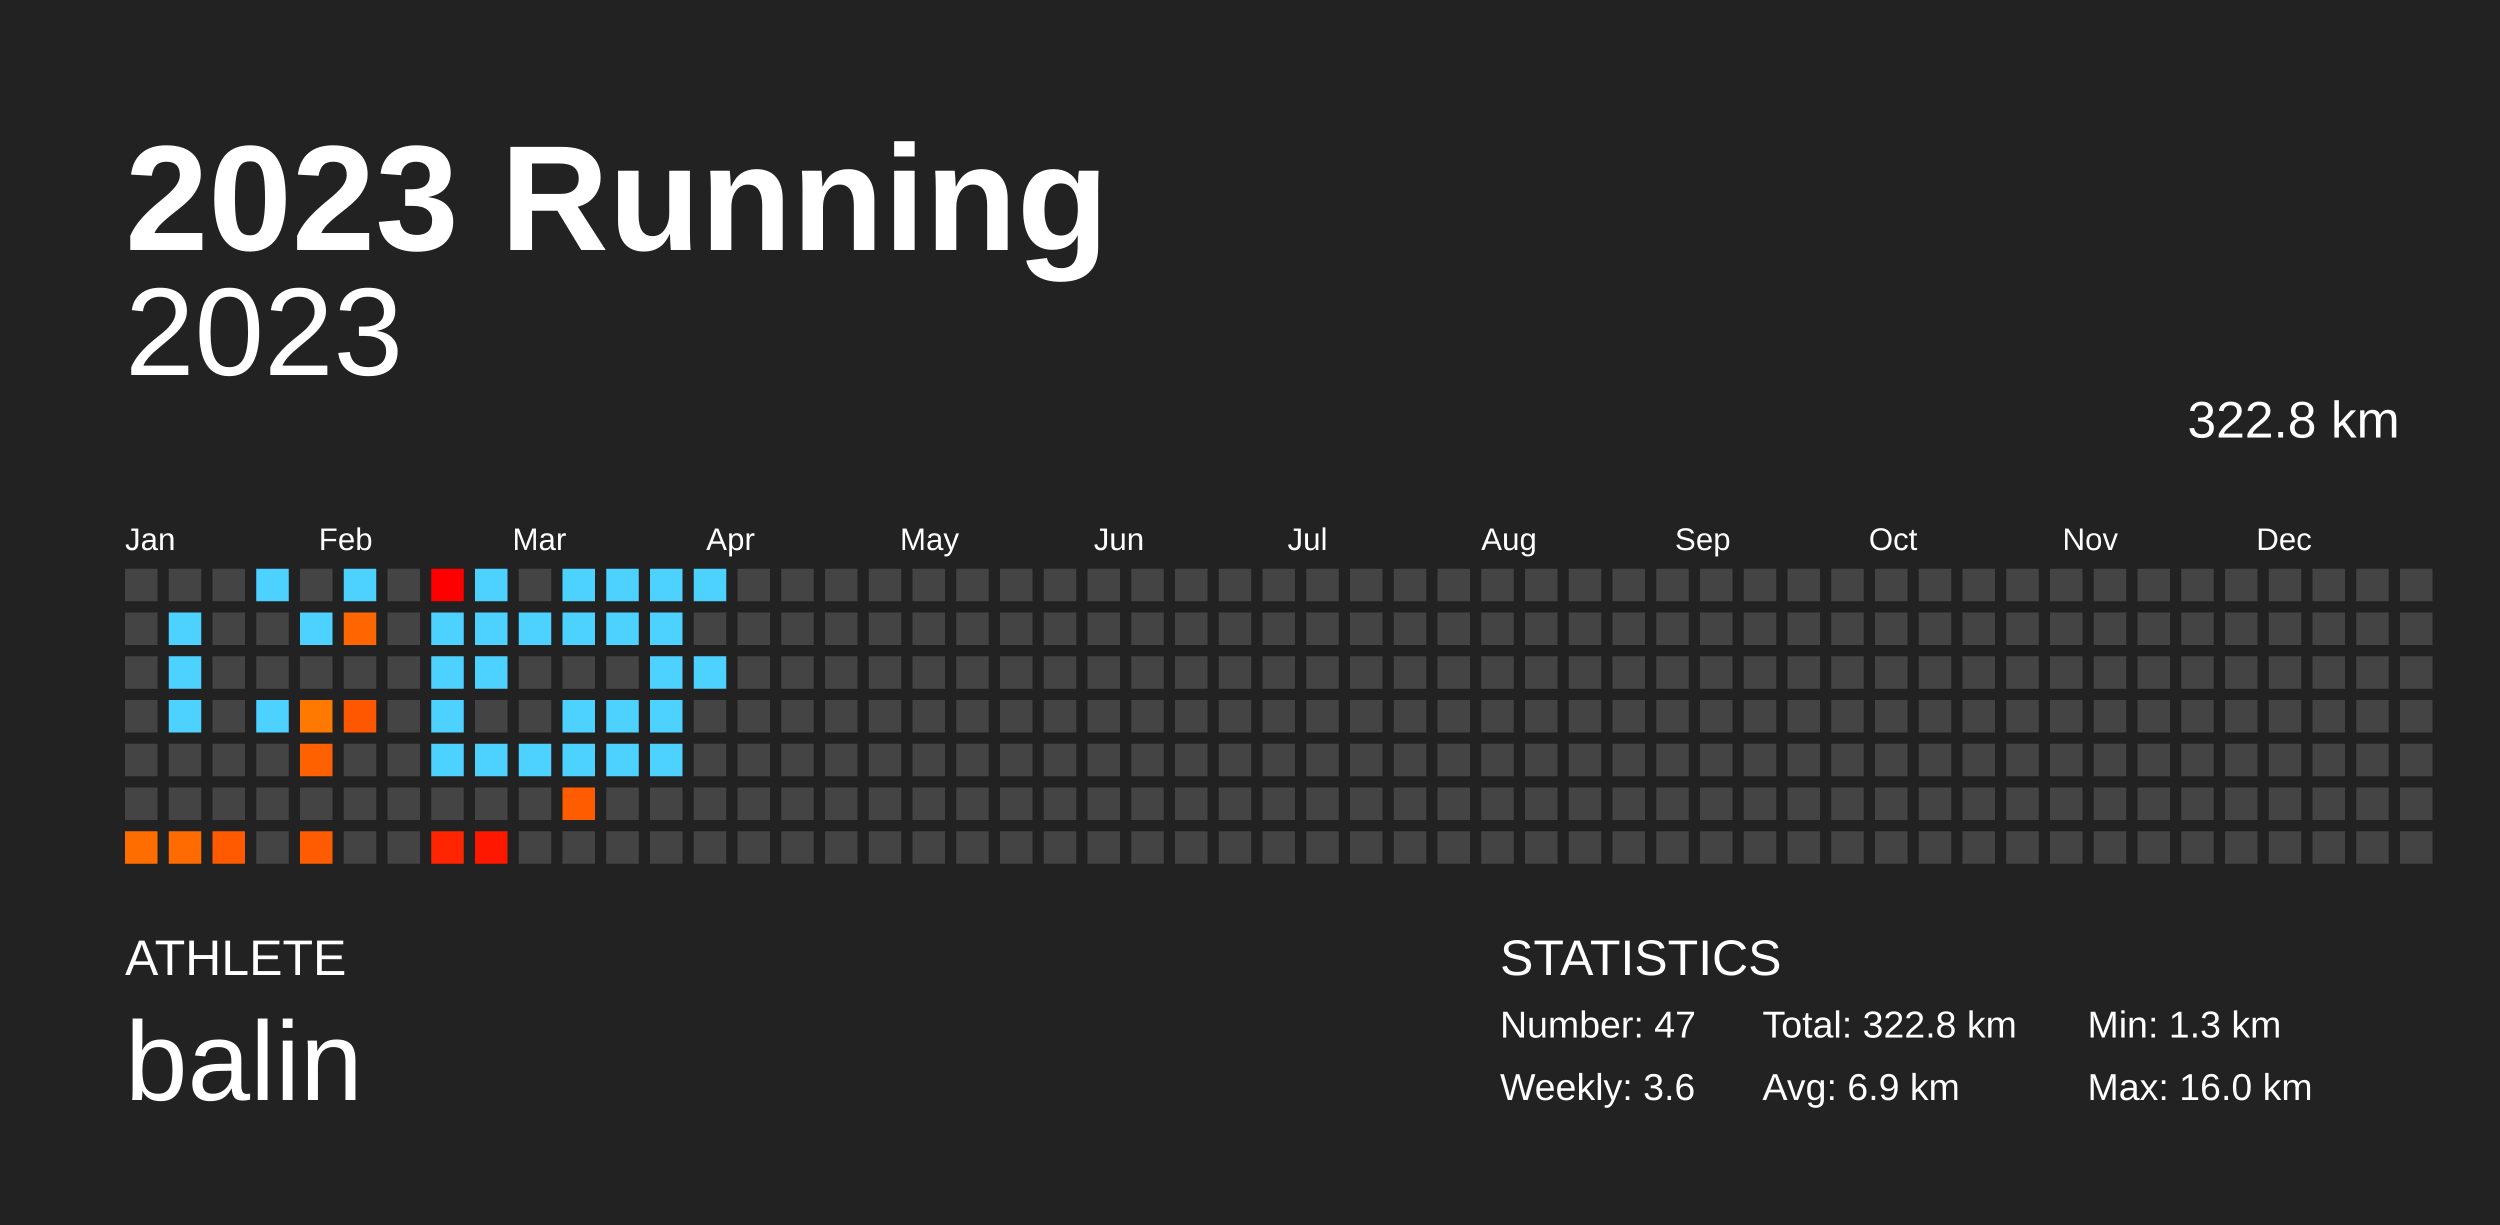
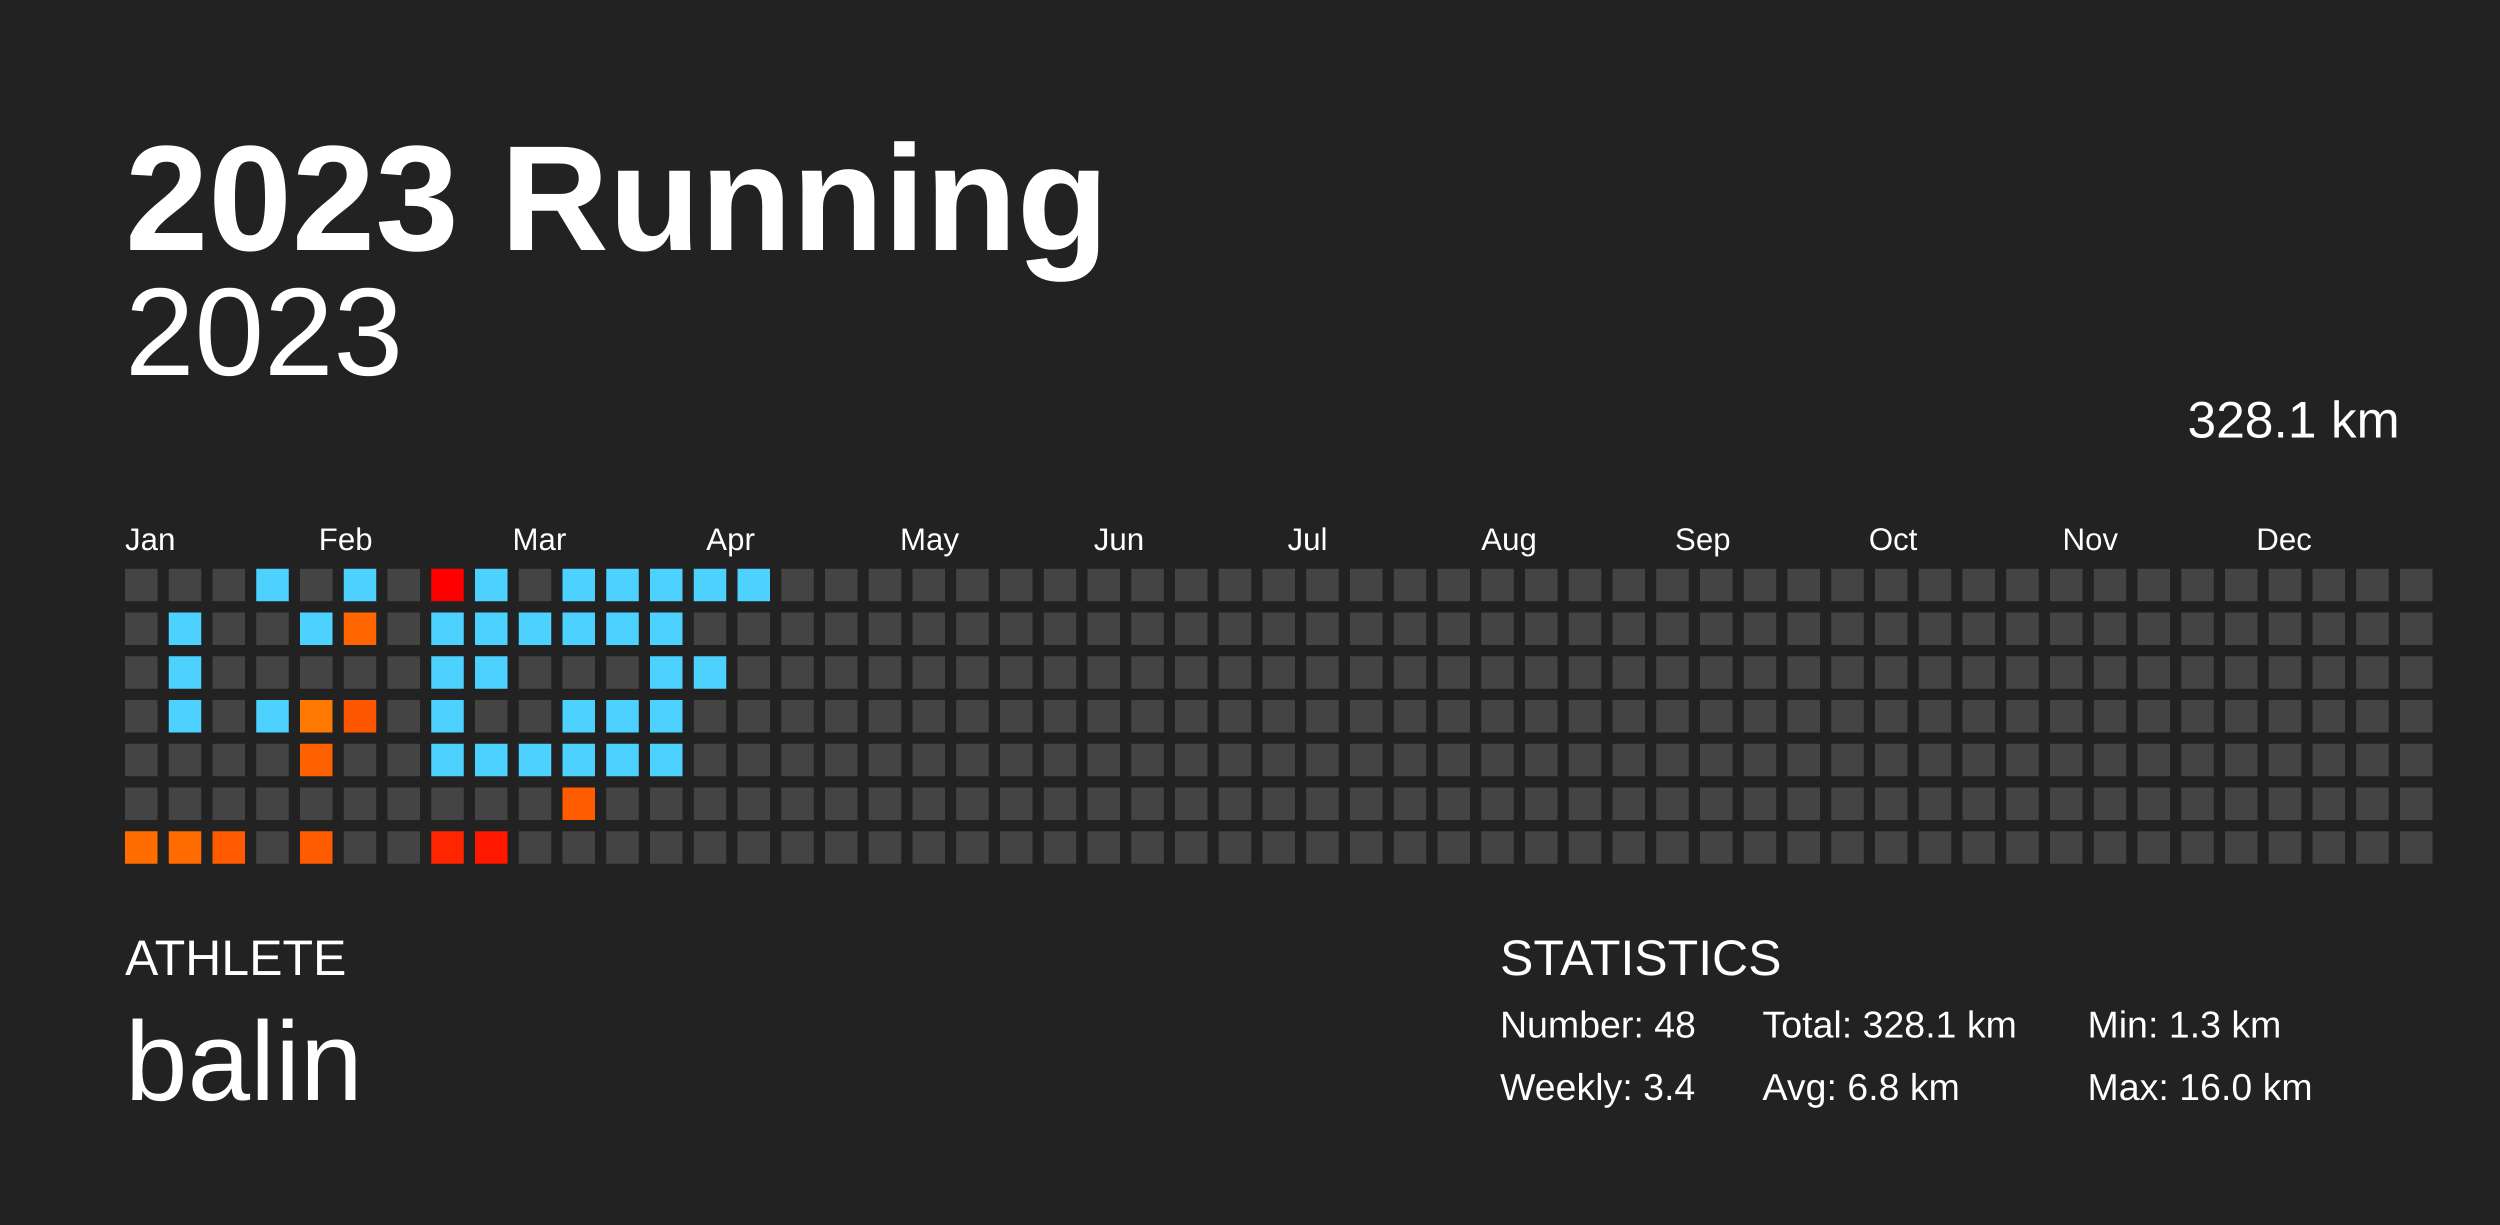
<svg xmlns="http://www.w3.org/2000/svg" baseProfile="full" height="98mm" version="1.1" viewBox="0,0,200,98" width="200mm">
  <defs />
  <rect fill="#222222" height="98" width="200" x="0" y="0" />
  <text fill="#FFFFFF" style="font-size:12px; font-family:Arial; font-weight:bold;" x="10" y="20">2023 Running</text>
  <text fill="#FFFFFF" style="font-size:4px; font-family:Arial" x="10" y="78">ATHLETE</text>
  <text fill="#FFFFFF" style="font-size:9px; font-family:Arial" x="10" y="88">balin</text>
  <text fill="#FFFFFF" style="font-size:4px; font-family:Arial" x="120" y="78">STATISTICS</text>
-   <text fill="#FFFFFF" style="font-size:3px; font-family:Arial" x="120" y="83">Number: 47</text>
-   <text fill="#FFFFFF" style="font-size:3px; font-family:Arial" x="120" y="88">Weekly: 3.6</text>
-   <text fill="#FFFFFF" style="font-size:3px; font-family:Arial" x="141" y="83">Total: 322.8 km</text>
-   <text fill="#FFFFFF" style="font-size:3px; font-family:Arial" x="141" y="88">Avg: 6.9 km</text>
+   <text fill="#FFFFFF" style="font-size:3px; font-family:Arial" x="120" y="83">Number: 48</text>
+   <text fill="#FFFFFF" style="font-size:3px; font-family:Arial" x="120" y="88">Weekly: 3.4</text>
+   <text fill="#FFFFFF" style="font-size:3px; font-family:Arial" x="141" y="83">Total: 328.1 km</text>
+   <text fill="#FFFFFF" style="font-size:3px; font-family:Arial" x="141" y="88">Avg: 6.8 km</text>
  <text fill="#FFFFFF" style="font-size:3px; font-family:Arial" x="167" y="83">Min: 1.3 km</text>
  <text fill="#FFFFFF" style="font-size:3px; font-family:Arial" x="167" y="88">Max: 16.0 km</text>
  <text alignment-baseline="hanging" fill="#FFFFFF" style="font-size:10.0px; font-family:Arial;" x="10" y="30">2023</text>
-   <text alignment-baseline="hanging" fill="#FFFFFF" style="font-size:4.125px; font-family:Arial;" x="175" y="35">322.8 km</text>
+   <text alignment-baseline="hanging" fill="#FFFFFF" style="font-size:4.125px; font-family:Arial;" x="175" y="35">328.1 km</text>
  <text fill="#FFFFFF" style="font-size:2.5px; font-family:Arial" x="10.0" y="44">Jan</text>
  <text fill="#FFFFFF" style="font-size:2.5px; font-family:Arial" x="25.5" y="44">Feb</text>
  <text fill="#FFFFFF" style="font-size:2.5px; font-family:Arial" x="41.0" y="44">Mar</text>
  <text fill="#FFFFFF" style="font-size:2.5px; font-family:Arial" x="56.5" y="44">Apr</text>
  <text fill="#FFFFFF" style="font-size:2.5px; font-family:Arial" x="72.0" y="44">May</text>
  <text fill="#FFFFFF" style="font-size:2.5px; font-family:Arial" x="87.5" y="44">Jun</text>
  <text fill="#FFFFFF" style="font-size:2.5px; font-family:Arial" x="103.0" y="44">Jul</text>
  <text fill="#FFFFFF" style="font-size:2.5px; font-family:Arial" x="118.5" y="44">Aug</text>
  <text fill="#FFFFFF" style="font-size:2.5px; font-family:Arial" x="134.0" y="44">Sep</text>
  <text fill="#FFFFFF" style="font-size:2.5px; font-family:Arial" x="149.5" y="44">Oct</text>
  <text fill="#FFFFFF" style="font-size:2.5px; font-family:Arial" x="165.0" y="44">Nov</text>
  <text fill="#FFFFFF" style="font-size:2.5px; font-family:Arial" x="180.5" y="44">Dec</text>
  <rect fill="#444444" height="2.6" width="2.6" x="10.0" y="45.5" />
  <rect fill="#444444" height="2.6" width="2.6" x="10.0" y="49.0" />
  <rect fill="#444444" height="2.6" width="2.6" x="10.0" y="52.5" />
  <rect fill="#444444" height="2.6" width="2.6" x="10.0" y="56.0" />
  <rect fill="#444444" height="2.6" width="2.6" x="10.0" y="59.5" />
  <rect fill="#444444" height="2.6" width="2.6" x="10.0" y="63.0" />
  <rect fill="#ff6d00" height="2.6" width="2.6" x="10.0" y="66.5" />
  <rect fill="#444444" height="2.6" width="2.6" x="13.5" y="45.5" />
  <rect fill="#4dd2ff" height="2.6" width="2.6" x="13.5" y="49.0" />
  <rect fill="#4dd2ff" height="2.6" width="2.6" x="13.5" y="52.5" />
  <rect fill="#4dd2ff" height="2.6" width="2.6" x="13.5" y="56.0" />
  <rect fill="#444444" height="2.6" width="2.6" x="13.5" y="59.5" />
  <rect fill="#444444" height="2.6" width="2.6" x="13.5" y="63.0" />
  <rect fill="#ff6b00" height="2.6" width="2.6" x="13.5" y="66.5" />
  <rect fill="#444444" height="2.6" width="2.6" x="17.0" y="45.5" />
  <rect fill="#444444" height="2.6" width="2.6" x="17.0" y="49.0" />
  <rect fill="#444444" height="2.6" width="2.6" x="17.0" y="52.5" />
  <rect fill="#444444" height="2.6" width="2.6" x="17.0" y="56.0" />
  <rect fill="#444444" height="2.6" width="2.6" x="17.0" y="59.5" />
  <rect fill="#444444" height="2.6" width="2.6" x="17.0" y="63.0" />
  <rect fill="#ff5a00" height="2.6" width="2.6" x="17.0" y="66.5" />
  <rect fill="#4dd2ff" height="2.6" width="2.6" x="20.5" y="45.5" />
  <rect fill="#444444" height="2.6" width="2.6" x="20.5" y="49.0" />
  <rect fill="#444444" height="2.6" width="2.6" x="20.5" y="52.5" />
  <rect fill="#4dd2ff" height="2.6" width="2.6" x="20.5" y="56.0" />
  <rect fill="#444444" height="2.6" width="2.6" x="20.5" y="59.5" />
  <rect fill="#444444" height="2.6" width="2.6" x="20.5" y="63.0" />
  <rect fill="#444444" height="2.6" width="2.6" x="20.5" y="66.5" />
  <rect fill="#444444" height="2.6" width="2.6" x="24.0" y="45.5" />
  <rect fill="#4dd2ff" height="2.6" width="2.6" x="24.0" y="49.0" />
  <rect fill="#444444" height="2.6" width="2.6" x="24.0" y="52.5" />
  <rect fill="#ff7800" height="2.6" width="2.6" x="24.0" y="56.0" />
  <rect fill="#ff6100" height="2.6" width="2.6" x="24.0" y="59.5" />
  <rect fill="#444444" height="2.6" width="2.6" x="24.0" y="63.0" />
  <rect fill="#ff5b00" height="2.6" width="2.6" x="24.0" y="66.5" />
  <rect fill="#4dd2ff" height="2.6" width="2.6" x="27.5" y="45.5" />
  <rect fill="#ff6600" height="2.6" width="2.6" x="27.5" y="49.0" />
  <rect fill="#444444" height="2.6" width="2.6" x="27.5" y="52.5" />
  <rect fill="#ff5600" height="2.6" width="2.6" x="27.5" y="56.0" />
  <rect fill="#444444" height="2.6" width="2.6" x="27.5" y="59.5" />
  <rect fill="#444444" height="2.6" width="2.6" x="27.5" y="63.0" />
  <rect fill="#444444" height="2.6" width="2.6" x="27.5" y="66.5" />
  <rect fill="#444444" height="2.6" width="2.6" x="31.0" y="45.5" />
  <rect fill="#444444" height="2.6" width="2.6" x="31.0" y="49.0" />
  <rect fill="#444444" height="2.6" width="2.6" x="31.0" y="52.5" />
  <rect fill="#444444" height="2.6" width="2.6" x="31.0" y="56.0" />
  <rect fill="#444444" height="2.6" width="2.6" x="31.0" y="59.5" />
  <rect fill="#444444" height="2.6" width="2.6" x="31.0" y="63.0" />
  <rect fill="#444444" height="2.6" width="2.6" x="31.0" y="66.5" />
  <rect fill="#ff0000" height="2.6" width="2.6" x="34.5" y="45.5" />
  <rect fill="#4dd2ff" height="2.6" width="2.6" x="34.5" y="49.0" />
  <rect fill="#4dd2ff" height="2.6" width="2.6" x="34.5" y="52.5" />
  <rect fill="#4dd2ff" height="2.6" width="2.6" x="34.5" y="56.0" />
  <rect fill="#4dd2ff" height="2.6" width="2.6" x="34.5" y="59.5" />
  <rect fill="#444444" height="2.6" width="2.6" x="34.5" y="63.0" />
  <rect fill="#ff2500" height="2.6" width="2.6" x="34.5" y="66.5" />
  <rect fill="#4dd2ff" height="2.6" width="2.6" x="38.0" y="45.5" />
  <rect fill="#4dd2ff" height="2.6" width="2.6" x="38.0" y="49.0" />
  <rect fill="#4dd2ff" height="2.6" width="2.6" x="38.0" y="52.5" />
  <rect fill="#444444" height="2.6" width="2.6" x="38.0" y="56.0" />
  <rect fill="#4dd2ff" height="2.6" width="2.6" x="38.0" y="59.5" />
  <rect fill="#444444" height="2.6" width="2.6" x="38.0" y="63.0" />
  <rect fill="#ff1700" height="2.6" width="2.6" x="38.0" y="66.5" />
  <rect fill="#444444" height="2.6" width="2.6" x="41.5" y="45.5" />
  <rect fill="#4dd2ff" height="2.6" width="2.6" x="41.5" y="49.0" />
  <rect fill="#444444" height="2.6" width="2.6" x="41.5" y="52.5" />
  <rect fill="#444444" height="2.6" width="2.6" x="41.5" y="56.0" />
  <rect fill="#4dd2ff" height="2.6" width="2.6" x="41.5" y="59.5" />
  <rect fill="#444444" height="2.6" width="2.6" x="41.5" y="63.0" />
  <rect fill="#444444" height="2.6" width="2.6" x="41.5" y="66.5" />
  <rect fill="#4dd2ff" height="2.6" width="2.6" x="45.0" y="45.5" />
  <rect fill="#4dd2ff" height="2.6" width="2.6" x="45.0" y="49.0" />
  <rect fill="#444444" height="2.6" width="2.6" x="45.0" y="52.5" />
  <rect fill="#4dd2ff" height="2.6" width="2.6" x="45.0" y="56.0" />
  <rect fill="#4dd2ff" height="2.6" width="2.6" x="45.0" y="59.5" />
  <rect fill="#ff5c00" height="2.6" width="2.6" x="45.0" y="63.0" />
  <rect fill="#444444" height="2.6" width="2.6" x="45.0" y="66.5" />
  <rect fill="#4dd2ff" height="2.6" width="2.6" x="48.5" y="45.5" />
  <rect fill="#4dd2ff" height="2.6" width="2.6" x="48.5" y="49.0" />
  <rect fill="#444444" height="2.6" width="2.6" x="48.5" y="52.5" />
  <rect fill="#4dd2ff" height="2.6" width="2.6" x="48.5" y="56.0" />
  <rect fill="#4dd2ff" height="2.6" width="2.6" x="48.5" y="59.5" />
  <rect fill="#444444" height="2.6" width="2.6" x="48.5" y="63.0" />
  <rect fill="#444444" height="2.6" width="2.6" x="48.5" y="66.5" />
  <rect fill="#4dd2ff" height="2.6" width="2.6" x="52.0" y="45.5" />
  <rect fill="#4dd2ff" height="2.6" width="2.6" x="52.0" y="49.0" />
  <rect fill="#4dd2ff" height="2.6" width="2.6" x="52.0" y="52.5" />
  <rect fill="#4dd2ff" height="2.6" width="2.6" x="52.0" y="56.0" />
  <rect fill="#4dd2ff" height="2.6" width="2.6" x="52.0" y="59.5" />
  <rect fill="#444444" height="2.6" width="2.6" x="52.0" y="63.0" />
  <rect fill="#444444" height="2.6" width="2.6" x="52.0" y="66.5" />
  <rect fill="#4dd2ff" height="2.6" width="2.6" x="55.5" y="45.5" />
  <rect fill="#444444" height="2.6" width="2.6" x="55.5" y="49.0" />
  <rect fill="#4dd2ff" height="2.6" width="2.6" x="55.5" y="52.5" />
  <rect fill="#444444" height="2.6" width="2.6" x="55.5" y="56.0" />
  <rect fill="#444444" height="2.6" width="2.6" x="55.5" y="59.5" />
  <rect fill="#444444" height="2.6" width="2.6" x="55.5" y="63.0" />
  <rect fill="#444444" height="2.6" width="2.6" x="55.5" y="66.5" />
-   <rect fill="#444444" height="2.6" width="2.6" x="59.0" y="45.5" />
+   <rect fill="#4dd2ff" height="2.6" width="2.6" x="59.0" y="45.5" />
  <rect fill="#444444" height="2.6" width="2.6" x="59.0" y="49.0" />
  <rect fill="#444444" height="2.6" width="2.6" x="59.0" y="52.5" />
  <rect fill="#444444" height="2.6" width="2.6" x="59.0" y="56.0" />
  <rect fill="#444444" height="2.6" width="2.6" x="59.0" y="59.5" />
  <rect fill="#444444" height="2.6" width="2.6" x="59.0" y="63.0" />
  <rect fill="#444444" height="2.6" width="2.6" x="59.0" y="66.5" />
  <rect fill="#444444" height="2.6" width="2.6" x="62.5" y="45.5" />
  <rect fill="#444444" height="2.6" width="2.6" x="62.5" y="49.0" />
  <rect fill="#444444" height="2.6" width="2.6" x="62.5" y="52.5" />
  <rect fill="#444444" height="2.6" width="2.6" x="62.5" y="56.0" />
  <rect fill="#444444" height="2.6" width="2.6" x="62.5" y="59.5" />
  <rect fill="#444444" height="2.6" width="2.6" x="62.5" y="63.0" />
  <rect fill="#444444" height="2.6" width="2.6" x="62.5" y="66.5" />
  <rect fill="#444444" height="2.6" width="2.6" x="66.0" y="45.5" />
  <rect fill="#444444" height="2.6" width="2.6" x="66.0" y="49.0" />
  <rect fill="#444444" height="2.6" width="2.6" x="66.0" y="52.5" />
  <rect fill="#444444" height="2.6" width="2.6" x="66.0" y="56.0" />
  <rect fill="#444444" height="2.6" width="2.6" x="66.0" y="59.5" />
  <rect fill="#444444" height="2.6" width="2.6" x="66.0" y="63.0" />
  <rect fill="#444444" height="2.6" width="2.6" x="66.0" y="66.5" />
  <rect fill="#444444" height="2.6" width="2.6" x="69.5" y="45.5" />
  <rect fill="#444444" height="2.6" width="2.6" x="69.5" y="49.0" />
  <rect fill="#444444" height="2.6" width="2.6" x="69.5" y="52.5" />
  <rect fill="#444444" height="2.6" width="2.6" x="69.5" y="56.0" />
  <rect fill="#444444" height="2.6" width="2.6" x="69.5" y="59.5" />
  <rect fill="#444444" height="2.6" width="2.6" x="69.5" y="63.0" />
  <rect fill="#444444" height="2.6" width="2.6" x="69.5" y="66.5" />
  <rect fill="#444444" height="2.6" width="2.6" x="73.0" y="45.5" />
  <rect fill="#444444" height="2.6" width="2.6" x="73.0" y="49.0" />
  <rect fill="#444444" height="2.6" width="2.6" x="73.0" y="52.5" />
  <rect fill="#444444" height="2.6" width="2.6" x="73.0" y="56.0" />
  <rect fill="#444444" height="2.6" width="2.6" x="73.0" y="59.5" />
  <rect fill="#444444" height="2.6" width="2.6" x="73.0" y="63.0" />
  <rect fill="#444444" height="2.6" width="2.6" x="73.0" y="66.5" />
  <rect fill="#444444" height="2.6" width="2.6" x="76.5" y="45.5" />
  <rect fill="#444444" height="2.6" width="2.6" x="76.5" y="49.0" />
  <rect fill="#444444" height="2.6" width="2.6" x="76.5" y="52.5" />
  <rect fill="#444444" height="2.6" width="2.6" x="76.5" y="56.0" />
  <rect fill="#444444" height="2.6" width="2.6" x="76.5" y="59.5" />
  <rect fill="#444444" height="2.6" width="2.6" x="76.5" y="63.0" />
  <rect fill="#444444" height="2.6" width="2.6" x="76.5" y="66.5" />
  <rect fill="#444444" height="2.6" width="2.6" x="80.0" y="45.5" />
  <rect fill="#444444" height="2.6" width="2.6" x="80.0" y="49.0" />
  <rect fill="#444444" height="2.6" width="2.6" x="80.0" y="52.5" />
  <rect fill="#444444" height="2.6" width="2.6" x="80.0" y="56.0" />
  <rect fill="#444444" height="2.6" width="2.6" x="80.0" y="59.5" />
  <rect fill="#444444" height="2.6" width="2.6" x="80.0" y="63.0" />
  <rect fill="#444444" height="2.6" width="2.6" x="80.0" y="66.5" />
  <rect fill="#444444" height="2.6" width="2.6" x="83.5" y="45.5" />
  <rect fill="#444444" height="2.6" width="2.6" x="83.5" y="49.0" />
  <rect fill="#444444" height="2.6" width="2.6" x="83.5" y="52.5" />
  <rect fill="#444444" height="2.6" width="2.6" x="83.5" y="56.0" />
  <rect fill="#444444" height="2.6" width="2.6" x="83.5" y="59.5" />
  <rect fill="#444444" height="2.6" width="2.6" x="83.5" y="63.0" />
  <rect fill="#444444" height="2.6" width="2.6" x="83.5" y="66.5" />
  <rect fill="#444444" height="2.6" width="2.6" x="87.0" y="45.5" />
  <rect fill="#444444" height="2.6" width="2.6" x="87.0" y="49.0" />
  <rect fill="#444444" height="2.6" width="2.6" x="87.0" y="52.5" />
  <rect fill="#444444" height="2.6" width="2.6" x="87.0" y="56.0" />
  <rect fill="#444444" height="2.6" width="2.6" x="87.0" y="59.5" />
  <rect fill="#444444" height="2.6" width="2.6" x="87.0" y="63.0" />
  <rect fill="#444444" height="2.6" width="2.6" x="87.0" y="66.5" />
  <rect fill="#444444" height="2.6" width="2.6" x="90.5" y="45.5" />
  <rect fill="#444444" height="2.6" width="2.6" x="90.5" y="49.0" />
  <rect fill="#444444" height="2.6" width="2.6" x="90.5" y="52.5" />
  <rect fill="#444444" height="2.6" width="2.6" x="90.5" y="56.0" />
  <rect fill="#444444" height="2.6" width="2.6" x="90.5" y="59.5" />
  <rect fill="#444444" height="2.6" width="2.6" x="90.5" y="63.0" />
  <rect fill="#444444" height="2.6" width="2.6" x="90.5" y="66.5" />
  <rect fill="#444444" height="2.6" width="2.6" x="94.0" y="45.5" />
  <rect fill="#444444" height="2.6" width="2.6" x="94.0" y="49.0" />
  <rect fill="#444444" height="2.6" width="2.6" x="94.0" y="52.5" />
  <rect fill="#444444" height="2.6" width="2.6" x="94.0" y="56.0" />
  <rect fill="#444444" height="2.6" width="2.6" x="94.0" y="59.5" />
  <rect fill="#444444" height="2.6" width="2.6" x="94.0" y="63.0" />
  <rect fill="#444444" height="2.6" width="2.6" x="94.0" y="66.5" />
  <rect fill="#444444" height="2.6" width="2.6" x="97.5" y="45.5" />
  <rect fill="#444444" height="2.6" width="2.6" x="97.5" y="49.0" />
  <rect fill="#444444" height="2.6" width="2.6" x="97.5" y="52.5" />
  <rect fill="#444444" height="2.6" width="2.6" x="97.5" y="56.0" />
  <rect fill="#444444" height="2.6" width="2.6" x="97.5" y="59.5" />
  <rect fill="#444444" height="2.6" width="2.6" x="97.5" y="63.0" />
  <rect fill="#444444" height="2.6" width="2.6" x="97.5" y="66.5" />
  <rect fill="#444444" height="2.6" width="2.6" x="101.0" y="45.5" />
  <rect fill="#444444" height="2.6" width="2.6" x="101.0" y="49.0" />
  <rect fill="#444444" height="2.6" width="2.6" x="101.0" y="52.5" />
  <rect fill="#444444" height="2.6" width="2.6" x="101.0" y="56.0" />
  <rect fill="#444444" height="2.6" width="2.6" x="101.0" y="59.5" />
  <rect fill="#444444" height="2.6" width="2.6" x="101.0" y="63.0" />
  <rect fill="#444444" height="2.6" width="2.6" x="101.0" y="66.5" />
  <rect fill="#444444" height="2.6" width="2.6" x="104.5" y="45.5" />
  <rect fill="#444444" height="2.6" width="2.6" x="104.5" y="49.0" />
  <rect fill="#444444" height="2.6" width="2.6" x="104.5" y="52.5" />
  <rect fill="#444444" height="2.6" width="2.6" x="104.5" y="56.0" />
  <rect fill="#444444" height="2.6" width="2.6" x="104.5" y="59.5" />
  <rect fill="#444444" height="2.6" width="2.6" x="104.5" y="63.0" />
  <rect fill="#444444" height="2.6" width="2.6" x="104.5" y="66.5" />
  <rect fill="#444444" height="2.6" width="2.6" x="108.0" y="45.5" />
  <rect fill="#444444" height="2.6" width="2.6" x="108.0" y="49.0" />
  <rect fill="#444444" height="2.6" width="2.6" x="108.0" y="52.5" />
  <rect fill="#444444" height="2.6" width="2.6" x="108.0" y="56.0" />
  <rect fill="#444444" height="2.6" width="2.6" x="108.0" y="59.5" />
  <rect fill="#444444" height="2.6" width="2.6" x="108.0" y="63.0" />
  <rect fill="#444444" height="2.6" width="2.6" x="108.0" y="66.5" />
  <rect fill="#444444" height="2.6" width="2.6" x="111.5" y="45.5" />
  <rect fill="#444444" height="2.6" width="2.6" x="111.5" y="49.0" />
  <rect fill="#444444" height="2.6" width="2.6" x="111.5" y="52.5" />
  <rect fill="#444444" height="2.6" width="2.6" x="111.5" y="56.0" />
  <rect fill="#444444" height="2.6" width="2.6" x="111.5" y="59.5" />
  <rect fill="#444444" height="2.6" width="2.6" x="111.5" y="63.0" />
  <rect fill="#444444" height="2.6" width="2.6" x="111.5" y="66.5" />
  <rect fill="#444444" height="2.6" width="2.6" x="115.0" y="45.5" />
  <rect fill="#444444" height="2.6" width="2.6" x="115.0" y="49.0" />
  <rect fill="#444444" height="2.6" width="2.6" x="115.0" y="52.5" />
  <rect fill="#444444" height="2.6" width="2.6" x="115.0" y="56.0" />
  <rect fill="#444444" height="2.6" width="2.6" x="115.0" y="59.5" />
  <rect fill="#444444" height="2.6" width="2.6" x="115.0" y="63.0" />
  <rect fill="#444444" height="2.6" width="2.6" x="115.0" y="66.5" />
  <rect fill="#444444" height="2.6" width="2.6" x="118.5" y="45.5" />
  <rect fill="#444444" height="2.6" width="2.6" x="118.5" y="49.0" />
  <rect fill="#444444" height="2.6" width="2.6" x="118.5" y="52.5" />
  <rect fill="#444444" height="2.6" width="2.6" x="118.5" y="56.0" />
  <rect fill="#444444" height="2.6" width="2.6" x="118.5" y="59.5" />
  <rect fill="#444444" height="2.6" width="2.6" x="118.5" y="63.0" />
  <rect fill="#444444" height="2.6" width="2.6" x="118.5" y="66.5" />
  <rect fill="#444444" height="2.6" width="2.6" x="122.0" y="45.5" />
  <rect fill="#444444" height="2.6" width="2.6" x="122.0" y="49.0" />
  <rect fill="#444444" height="2.6" width="2.6" x="122.0" y="52.5" />
  <rect fill="#444444" height="2.6" width="2.6" x="122.0" y="56.0" />
  <rect fill="#444444" height="2.6" width="2.6" x="122.0" y="59.5" />
  <rect fill="#444444" height="2.6" width="2.6" x="122.0" y="63.0" />
  <rect fill="#444444" height="2.6" width="2.6" x="122.0" y="66.5" />
  <rect fill="#444444" height="2.6" width="2.6" x="125.5" y="45.5" />
  <rect fill="#444444" height="2.6" width="2.6" x="125.5" y="49.0" />
  <rect fill="#444444" height="2.6" width="2.6" x="125.5" y="52.5" />
  <rect fill="#444444" height="2.6" width="2.6" x="125.5" y="56.0" />
  <rect fill="#444444" height="2.6" width="2.6" x="125.5" y="59.5" />
  <rect fill="#444444" height="2.6" width="2.6" x="125.5" y="63.0" />
  <rect fill="#444444" height="2.6" width="2.6" x="125.5" y="66.5" />
  <rect fill="#444444" height="2.6" width="2.6" x="129.0" y="45.5" />
  <rect fill="#444444" height="2.6" width="2.6" x="129.0" y="49.0" />
  <rect fill="#444444" height="2.6" width="2.6" x="129.0" y="52.5" />
  <rect fill="#444444" height="2.6" width="2.6" x="129.0" y="56.0" />
  <rect fill="#444444" height="2.6" width="2.6" x="129.0" y="59.5" />
  <rect fill="#444444" height="2.6" width="2.6" x="129.0" y="63.0" />
  <rect fill="#444444" height="2.6" width="2.6" x="129.0" y="66.5" />
  <rect fill="#444444" height="2.6" width="2.6" x="132.5" y="45.5" />
  <rect fill="#444444" height="2.6" width="2.6" x="132.5" y="49.0" />
  <rect fill="#444444" height="2.6" width="2.6" x="132.5" y="52.5" />
  <rect fill="#444444" height="2.6" width="2.6" x="132.5" y="56.0" />
  <rect fill="#444444" height="2.6" width="2.6" x="132.5" y="59.5" />
  <rect fill="#444444" height="2.6" width="2.6" x="132.5" y="63.0" />
  <rect fill="#444444" height="2.6" width="2.6" x="132.5" y="66.5" />
  <rect fill="#444444" height="2.6" width="2.6" x="136.0" y="45.5" />
  <rect fill="#444444" height="2.6" width="2.6" x="136.0" y="49.0" />
  <rect fill="#444444" height="2.6" width="2.6" x="136.0" y="52.5" />
  <rect fill="#444444" height="2.6" width="2.6" x="136.0" y="56.0" />
  <rect fill="#444444" height="2.6" width="2.6" x="136.0" y="59.5" />
  <rect fill="#444444" height="2.6" width="2.6" x="136.0" y="63.0" />
  <rect fill="#444444" height="2.6" width="2.6" x="136.0" y="66.5" />
  <rect fill="#444444" height="2.6" width="2.6" x="139.5" y="45.5" />
  <rect fill="#444444" height="2.6" width="2.6" x="139.5" y="49.0" />
  <rect fill="#444444" height="2.6" width="2.6" x="139.5" y="52.5" />
  <rect fill="#444444" height="2.6" width="2.6" x="139.5" y="56.0" />
  <rect fill="#444444" height="2.6" width="2.6" x="139.5" y="59.5" />
  <rect fill="#444444" height="2.6" width="2.6" x="139.5" y="63.0" />
  <rect fill="#444444" height="2.6" width="2.6" x="139.5" y="66.5" />
  <rect fill="#444444" height="2.6" width="2.6" x="143.0" y="45.5" />
  <rect fill="#444444" height="2.6" width="2.6" x="143.0" y="49.0" />
  <rect fill="#444444" height="2.6" width="2.6" x="143.0" y="52.5" />
  <rect fill="#444444" height="2.6" width="2.6" x="143.0" y="56.0" />
  <rect fill="#444444" height="2.6" width="2.6" x="143.0" y="59.5" />
  <rect fill="#444444" height="2.6" width="2.6" x="143.0" y="63.0" />
  <rect fill="#444444" height="2.6" width="2.6" x="143.0" y="66.5" />
  <rect fill="#444444" height="2.6" width="2.6" x="146.5" y="45.5" />
  <rect fill="#444444" height="2.6" width="2.6" x="146.5" y="49.0" />
  <rect fill="#444444" height="2.6" width="2.6" x="146.5" y="52.5" />
  <rect fill="#444444" height="2.6" width="2.6" x="146.5" y="56.0" />
  <rect fill="#444444" height="2.6" width="2.6" x="146.5" y="59.5" />
  <rect fill="#444444" height="2.6" width="2.6" x="146.5" y="63.0" />
  <rect fill="#444444" height="2.6" width="2.6" x="146.5" y="66.5" />
  <rect fill="#444444" height="2.6" width="2.6" x="150.0" y="45.5" />
  <rect fill="#444444" height="2.6" width="2.6" x="150.0" y="49.0" />
  <rect fill="#444444" height="2.6" width="2.6" x="150.0" y="52.5" />
  <rect fill="#444444" height="2.6" width="2.6" x="150.0" y="56.0" />
  <rect fill="#444444" height="2.6" width="2.6" x="150.0" y="59.5" />
  <rect fill="#444444" height="2.6" width="2.6" x="150.0" y="63.0" />
  <rect fill="#444444" height="2.6" width="2.6" x="150.0" y="66.5" />
  <rect fill="#444444" height="2.6" width="2.6" x="153.5" y="45.5" />
  <rect fill="#444444" height="2.6" width="2.6" x="153.5" y="49.0" />
  <rect fill="#444444" height="2.6" width="2.6" x="153.5" y="52.5" />
  <rect fill="#444444" height="2.6" width="2.6" x="153.5" y="56.0" />
  <rect fill="#444444" height="2.6" width="2.6" x="153.5" y="59.5" />
  <rect fill="#444444" height="2.6" width="2.6" x="153.5" y="63.0" />
  <rect fill="#444444" height="2.6" width="2.6" x="153.5" y="66.5" />
  <rect fill="#444444" height="2.6" width="2.6" x="157.0" y="45.5" />
  <rect fill="#444444" height="2.6" width="2.6" x="157.0" y="49.0" />
  <rect fill="#444444" height="2.6" width="2.6" x="157.0" y="52.5" />
  <rect fill="#444444" height="2.6" width="2.6" x="157.0" y="56.0" />
  <rect fill="#444444" height="2.6" width="2.6" x="157.0" y="59.5" />
  <rect fill="#444444" height="2.6" width="2.6" x="157.0" y="63.0" />
  <rect fill="#444444" height="2.6" width="2.6" x="157.0" y="66.5" />
  <rect fill="#444444" height="2.6" width="2.6" x="160.5" y="45.5" />
  <rect fill="#444444" height="2.6" width="2.6" x="160.5" y="49.0" />
  <rect fill="#444444" height="2.6" width="2.6" x="160.5" y="52.5" />
  <rect fill="#444444" height="2.6" width="2.6" x="160.5" y="56.0" />
  <rect fill="#444444" height="2.6" width="2.6" x="160.5" y="59.5" />
  <rect fill="#444444" height="2.6" width="2.6" x="160.5" y="63.0" />
  <rect fill="#444444" height="2.6" width="2.6" x="160.5" y="66.5" />
  <rect fill="#444444" height="2.6" width="2.6" x="164.0" y="45.5" />
  <rect fill="#444444" height="2.6" width="2.6" x="164.0" y="49.0" />
  <rect fill="#444444" height="2.6" width="2.6" x="164.0" y="52.5" />
  <rect fill="#444444" height="2.6" width="2.6" x="164.0" y="56.0" />
  <rect fill="#444444" height="2.6" width="2.6" x="164.0" y="59.5" />
  <rect fill="#444444" height="2.6" width="2.6" x="164.0" y="63.0" />
  <rect fill="#444444" height="2.6" width="2.6" x="164.0" y="66.5" />
  <rect fill="#444444" height="2.6" width="2.6" x="167.5" y="45.5" />
  <rect fill="#444444" height="2.6" width="2.6" x="167.5" y="49.0" />
  <rect fill="#444444" height="2.6" width="2.6" x="167.5" y="52.5" />
  <rect fill="#444444" height="2.6" width="2.6" x="167.5" y="56.0" />
  <rect fill="#444444" height="2.6" width="2.6" x="167.5" y="59.5" />
  <rect fill="#444444" height="2.6" width="2.6" x="167.5" y="63.0" />
  <rect fill="#444444" height="2.6" width="2.6" x="167.5" y="66.5" />
  <rect fill="#444444" height="2.6" width="2.6" x="171.0" y="45.5" />
  <rect fill="#444444" height="2.6" width="2.6" x="171.0" y="49.0" />
  <rect fill="#444444" height="2.6" width="2.6" x="171.0" y="52.5" />
  <rect fill="#444444" height="2.6" width="2.6" x="171.0" y="56.0" />
  <rect fill="#444444" height="2.6" width="2.6" x="171.0" y="59.5" />
  <rect fill="#444444" height="2.6" width="2.6" x="171.0" y="63.0" />
  <rect fill="#444444" height="2.6" width="2.6" x="171.0" y="66.5" />
  <rect fill="#444444" height="2.6" width="2.6" x="174.5" y="45.5" />
  <rect fill="#444444" height="2.6" width="2.6" x="174.5" y="49.0" />
  <rect fill="#444444" height="2.6" width="2.6" x="174.5" y="52.5" />
  <rect fill="#444444" height="2.6" width="2.6" x="174.5" y="56.0" />
  <rect fill="#444444" height="2.6" width="2.6" x="174.5" y="59.5" />
  <rect fill="#444444" height="2.6" width="2.6" x="174.5" y="63.0" />
  <rect fill="#444444" height="2.6" width="2.6" x="174.5" y="66.5" />
  <rect fill="#444444" height="2.6" width="2.6" x="178.0" y="45.5" />
  <rect fill="#444444" height="2.6" width="2.6" x="178.0" y="49.0" />
  <rect fill="#444444" height="2.6" width="2.6" x="178.0" y="52.5" />
  <rect fill="#444444" height="2.6" width="2.6" x="178.0" y="56.0" />
  <rect fill="#444444" height="2.6" width="2.6" x="178.0" y="59.5" />
  <rect fill="#444444" height="2.6" width="2.6" x="178.0" y="63.0" />
  <rect fill="#444444" height="2.6" width="2.6" x="178.0" y="66.5" />
  <rect fill="#444444" height="2.6" width="2.6" x="181.5" y="45.5" />
  <rect fill="#444444" height="2.6" width="2.6" x="181.5" y="49.0" />
  <rect fill="#444444" height="2.6" width="2.6" x="181.5" y="52.5" />
  <rect fill="#444444" height="2.6" width="2.6" x="181.5" y="56.0" />
  <rect fill="#444444" height="2.6" width="2.6" x="181.5" y="59.5" />
  <rect fill="#444444" height="2.6" width="2.6" x="181.5" y="63.0" />
  <rect fill="#444444" height="2.6" width="2.6" x="181.5" y="66.5" />
  <rect fill="#444444" height="2.6" width="2.6" x="185.0" y="45.5" />
  <rect fill="#444444" height="2.6" width="2.6" x="185.0" y="49.0" />
  <rect fill="#444444" height="2.6" width="2.6" x="185.0" y="52.5" />
  <rect fill="#444444" height="2.6" width="2.6" x="185.0" y="56.0" />
  <rect fill="#444444" height="2.6" width="2.6" x="185.0" y="59.5" />
  <rect fill="#444444" height="2.6" width="2.6" x="185.0" y="63.0" />
  <rect fill="#444444" height="2.6" width="2.6" x="185.0" y="66.5" />
  <rect fill="#444444" height="2.6" width="2.6" x="188.5" y="45.5" />
  <rect fill="#444444" height="2.6" width="2.6" x="188.5" y="49.0" />
  <rect fill="#444444" height="2.6" width="2.6" x="188.5" y="52.5" />
  <rect fill="#444444" height="2.6" width="2.6" x="188.5" y="56.0" />
  <rect fill="#444444" height="2.6" width="2.6" x="188.5" y="59.5" />
  <rect fill="#444444" height="2.6" width="2.6" x="188.5" y="63.0" />
  <rect fill="#444444" height="2.6" width="2.6" x="188.5" y="66.5" />
  <rect fill="#444444" height="2.6" width="2.6" x="192.0" y="45.5" />
  <rect fill="#444444" height="2.6" width="2.6" x="192.0" y="49.0" />
  <rect fill="#444444" height="2.6" width="2.6" x="192.0" y="52.5" />
  <rect fill="#444444" height="2.6" width="2.6" x="192.0" y="56.0" />
  <rect fill="#444444" height="2.6" width="2.6" x="192.0" y="59.5" />
  <rect fill="#444444" height="2.6" width="2.6" x="192.0" y="63.0" />
  <rect fill="#444444" height="2.6" width="2.6" x="192.0" y="66.5" />
</svg>
